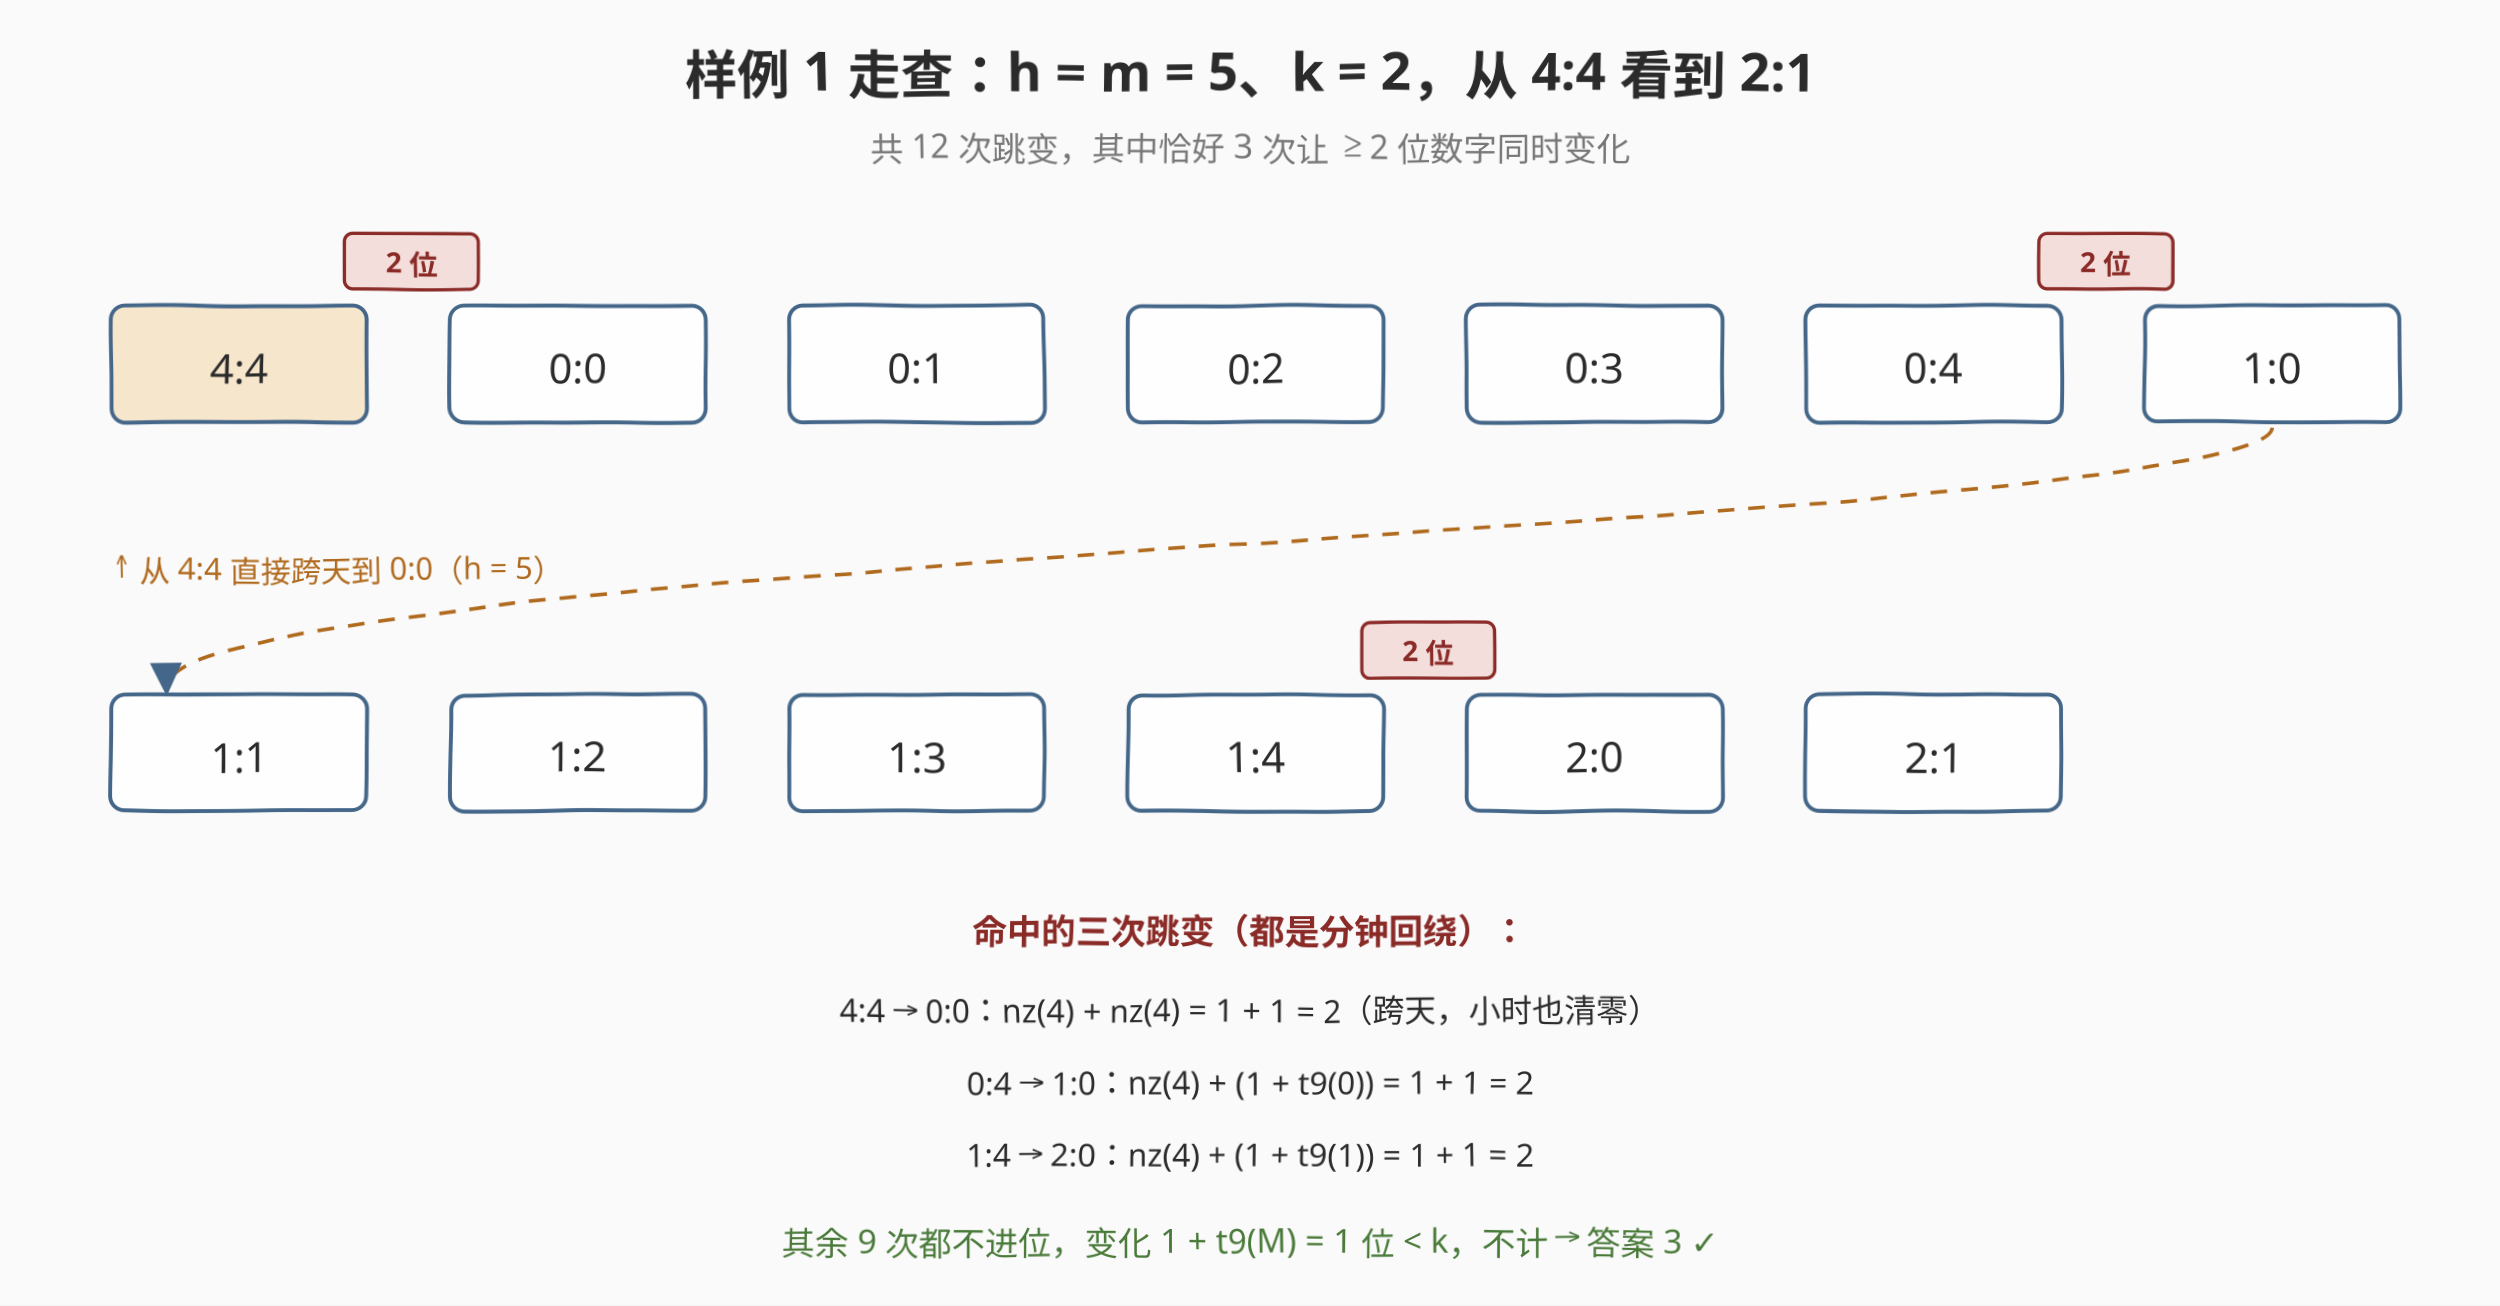
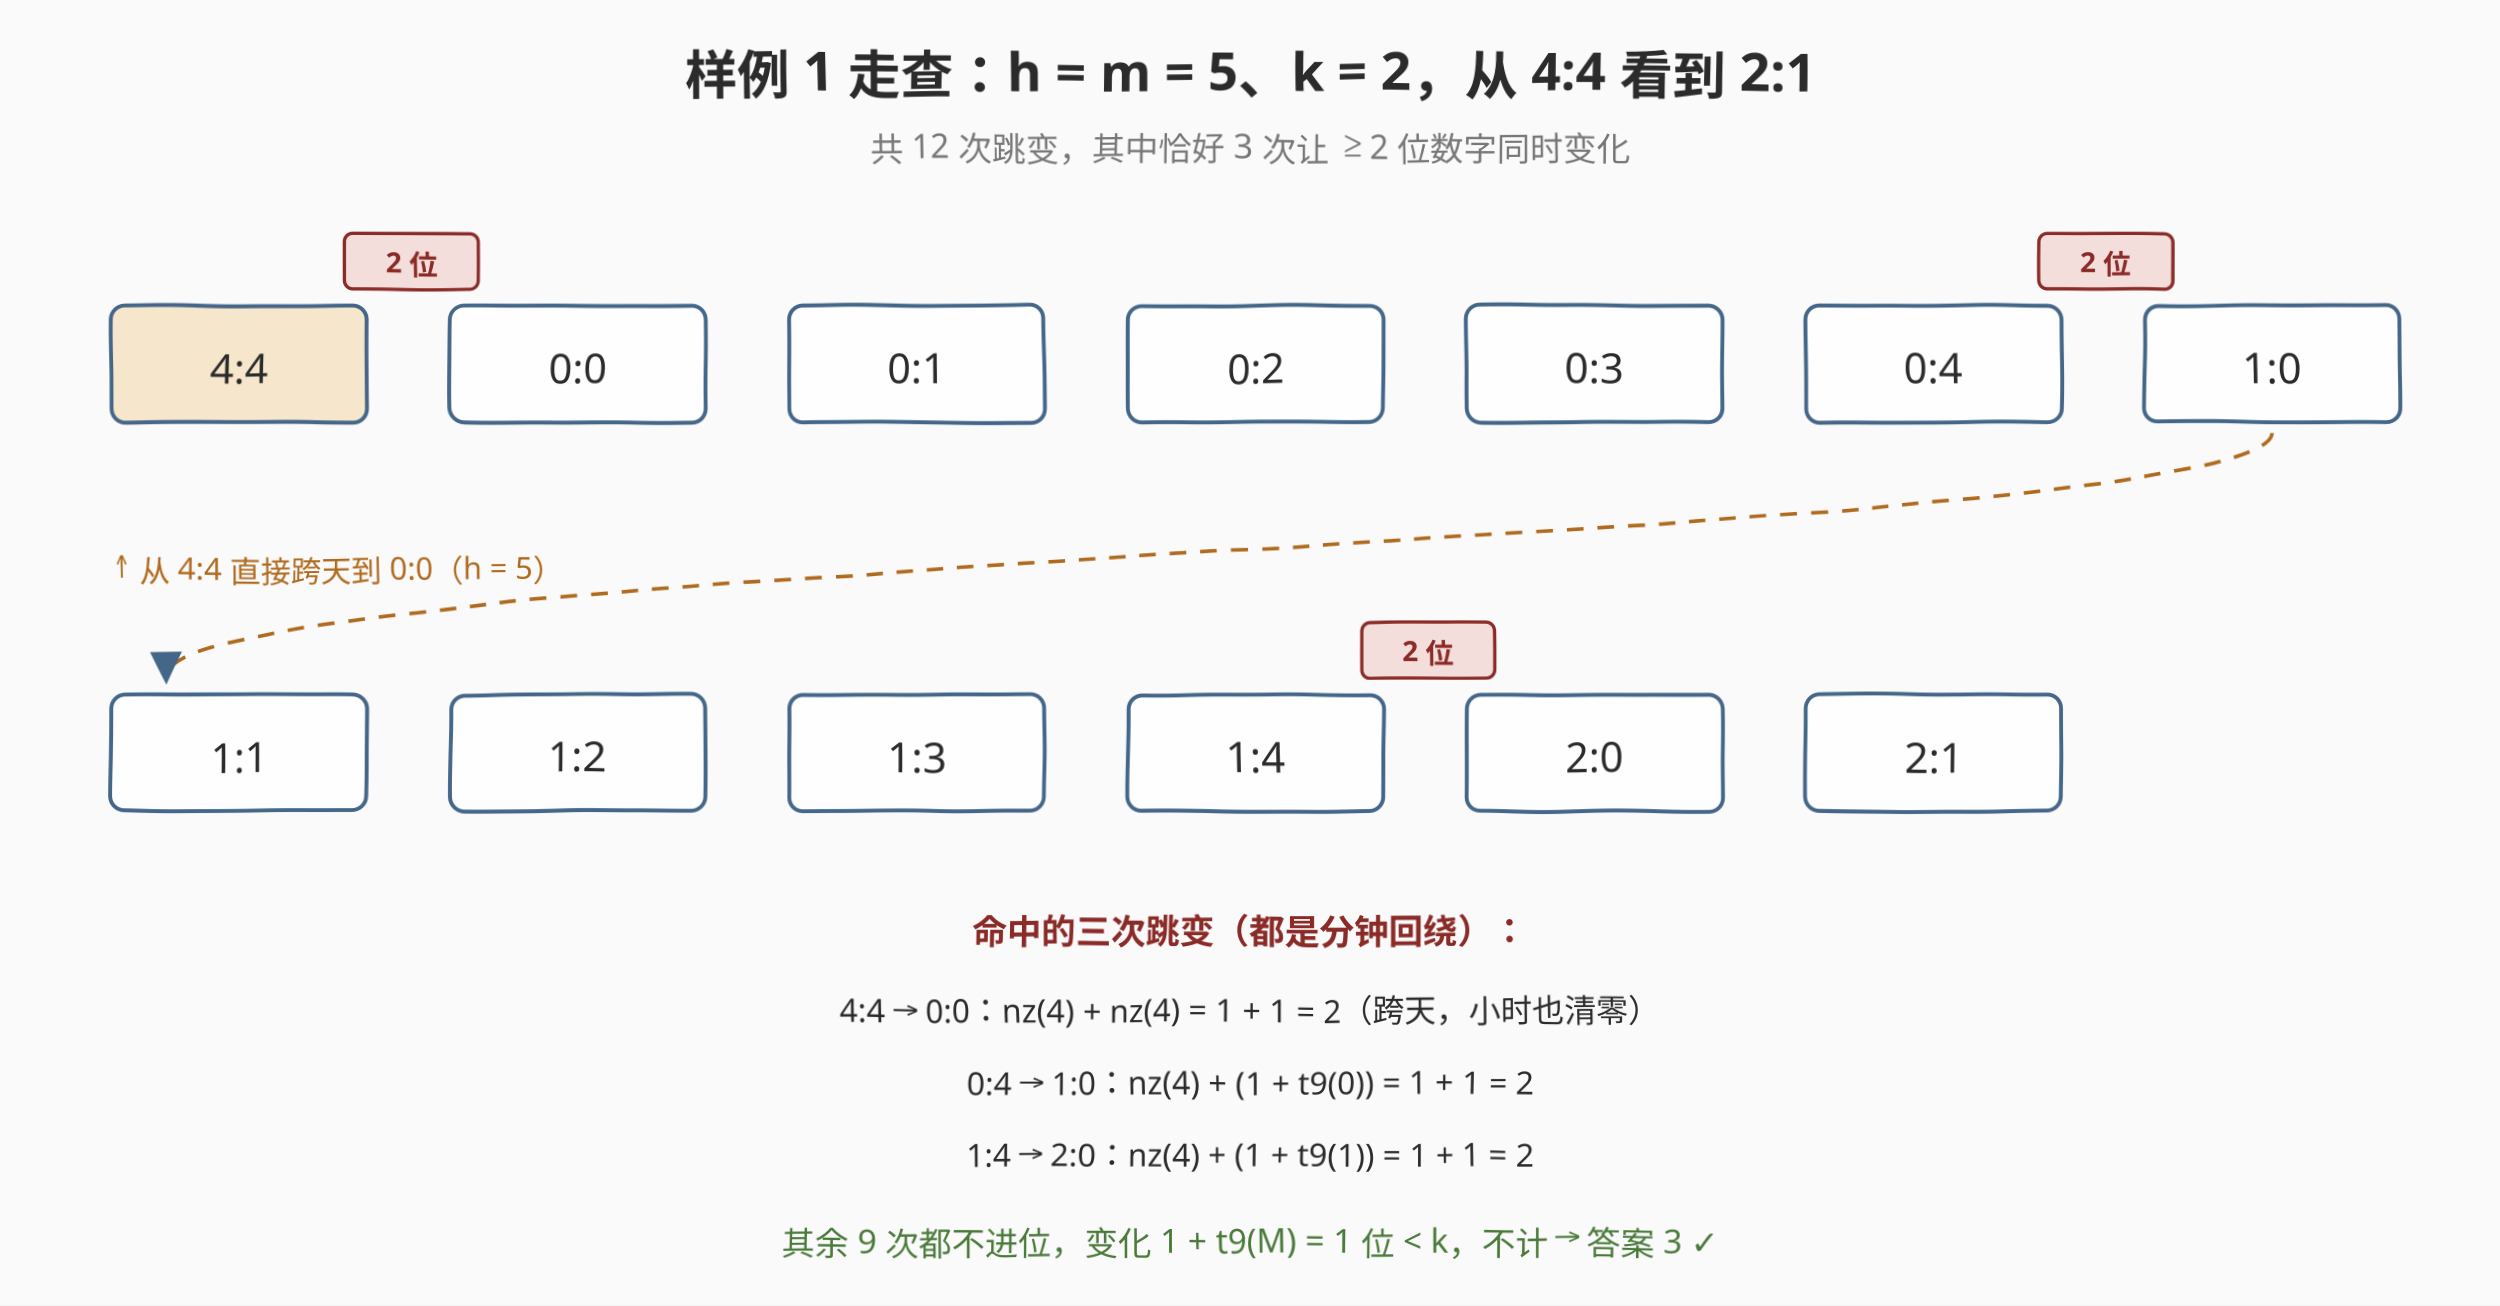
<svg xmlns="http://www.w3.org/2000/svg" width="900" height="470" viewBox="0 0 900 470" font-family="'Comic Sans MS','Marker Felt','Segoe UI','Kaiti SC',楷体,cursive">
  <defs>
    <filter id="rough2" x="-4%" y="-4%" width="108%" height="108%">
      <feTurbulence type="fractalNoise" baseFrequency="0.022" numOctaves="2" seed="19" />
      <feDisplacementMap in="SourceGraphic" scale="1.5" />
    </filter>
    <marker id="arr" markerWidth="9" markerHeight="9" refX="7" refY="4.5" orient="auto">
      <path d="M0,0 L9,4.5 L0,9 z" fill="#446688" />
    </marker>
  </defs>
  <rect width="900" height="470" fill="#fafafa" />
  <text x="450.0" y="34" text-anchor="middle" font-size="19" fill="#2b2b2b" font-weight="bold" filter="url(#rough2)">样例 1 走查：h = m = 5、k = 2，从 4:4 看到 2:1</text>
  <text x="450.0" y="58" text-anchor="middle" font-size="12" fill="#777777" filter="url(#rough2)">共 12 次跳变，其中恰好 3 次让 ≥2 位数字同时变化</text>
  <g filter="url(#rough2)">
    <rect x="40" y="110" width="92" height="42" rx="5" fill="#f6e3c4" fill-opacity="0.85" stroke="#446688" stroke-width="1.4" />
  </g>
  <text x="86" y="138" text-anchor="middle" font-size="15" fill="#2b2b2b" filter="url(#rough2)">4:4</text>
  <g filter="url(#rough2)">
    <line x1="134" y1="131" x2="160" y2="131" stroke="#446688" stroke-width="1.4" marker-end="url(#arr)" />
  </g>
  <g filter="url(#rough2)">
    <rect x="124" y="84" width="48" height="20" rx="3" fill="#f3d9d6" fill-opacity="0.85" stroke="#8a2b28" stroke-width="1.2" />
  </g>
  <text x="148" y="98" text-anchor="middle" font-size="10" fill="#8a2b28" font-weight="bold" filter="url(#rough2)">2 位</text>
  <g filter="url(#rough2)">
    <rect x="162" y="110" width="92" height="42" rx="5" fill="#ffffff" fill-opacity="0.85" stroke="#446688" stroke-width="1.4" />
  </g>
  <text x="208" y="138" text-anchor="middle" font-size="15" fill="#2b2b2b" filter="url(#rough2)">0:0</text>
  <g filter="url(#rough2)">
    <line x1="256" y1="131" x2="282" y2="131" stroke="#446688" stroke-width="1.4" marker-end="url(#arr)" />
  </g>
  <g filter="url(#rough2)">
    <rect x="284" y="110" width="92" height="42" rx="5" fill="#ffffff" fill-opacity="0.85" stroke="#446688" stroke-width="1.4" />
  </g>
  <text x="330" y="138" text-anchor="middle" font-size="15" fill="#2b2b2b" filter="url(#rough2)">0:1</text>
  <g filter="url(#rough2)">
    <line x1="378" y1="131" x2="404" y2="131" stroke="#446688" stroke-width="1.4" marker-end="url(#arr)" />
  </g>
  <g filter="url(#rough2)">
    <rect x="406" y="110" width="92" height="42" rx="5" fill="#ffffff" fill-opacity="0.85" stroke="#446688" stroke-width="1.4" />
  </g>
  <text x="452" y="138" text-anchor="middle" font-size="15" fill="#2b2b2b" filter="url(#rough2)">0:2</text>
  <g filter="url(#rough2)">
    <line x1="500" y1="131" x2="526" y2="131" stroke="#446688" stroke-width="1.4" marker-end="url(#arr)" />
  </g>
  <g filter="url(#rough2)">
    <rect x="528" y="110" width="92" height="42" rx="5" fill="#ffffff" fill-opacity="0.85" stroke="#446688" stroke-width="1.4" />
  </g>
  <text x="574" y="138" text-anchor="middle" font-size="15" fill="#2b2b2b" filter="url(#rough2)">0:3</text>
  <g filter="url(#rough2)">
    <line x1="622" y1="131" x2="648" y2="131" stroke="#446688" stroke-width="1.4" marker-end="url(#arr)" />
  </g>
  <g filter="url(#rough2)">
    <rect x="650" y="110" width="92" height="42" rx="5" fill="#ffffff" fill-opacity="0.85" stroke="#446688" stroke-width="1.4" />
  </g>
  <text x="696" y="138" text-anchor="middle" font-size="15" fill="#2b2b2b" filter="url(#rough2)">0:4</text>
  <g filter="url(#rough2)">
    <line x1="744" y1="131" x2="770" y2="131" stroke="#446688" stroke-width="1.4" marker-end="url(#arr)" />
  </g>
  <g filter="url(#rough2)">
    <rect x="734" y="84" width="48" height="20" rx="3" fill="#f3d9d6" fill-opacity="0.85" stroke="#8a2b28" stroke-width="1.2" />
  </g>
  <text x="758" y="98" text-anchor="middle" font-size="10" fill="#8a2b28" font-weight="bold" filter="url(#rough2)">2 位</text>
  <g filter="url(#rough2)">
    <rect x="772" y="110" width="92" height="42" rx="5" fill="#ffffff" fill-opacity="0.85" stroke="#446688" stroke-width="1.4" />
  </g>
  <text x="818" y="138" text-anchor="middle" font-size="15" fill="#2b2b2b" filter="url(#rough2)">1:0</text>
  <g filter="url(#rough2)">
    <rect x="40" y="250" width="92" height="42" rx="5" fill="#ffffff" fill-opacity="0.85" stroke="#446688" stroke-width="1.4" />
  </g>
  <text x="86" y="278" text-anchor="middle" font-size="15" fill="#2b2b2b" filter="url(#rough2)">1:1</text>
  <g filter="url(#rough2)">
    <line x1="134" y1="271" x2="160" y2="271" stroke="#446688" stroke-width="1.4" marker-end="url(#arr)" />
  </g>
  <g filter="url(#rough2)">
    <rect x="162" y="250" width="92" height="42" rx="5" fill="#ffffff" fill-opacity="0.85" stroke="#446688" stroke-width="1.4" />
  </g>
  <text x="208" y="278" text-anchor="middle" font-size="15" fill="#2b2b2b" filter="url(#rough2)">1:2</text>
  <g filter="url(#rough2)">
    <line x1="256" y1="271" x2="282" y2="271" stroke="#446688" stroke-width="1.4" marker-end="url(#arr)" />
  </g>
  <g filter="url(#rough2)">
    <rect x="284" y="250" width="92" height="42" rx="5" fill="#ffffff" fill-opacity="0.85" stroke="#446688" stroke-width="1.4" />
  </g>
  <text x="330" y="278" text-anchor="middle" font-size="15" fill="#2b2b2b" filter="url(#rough2)">1:3</text>
  <g filter="url(#rough2)">
    <line x1="378" y1="271" x2="404" y2="271" stroke="#446688" stroke-width="1.4" marker-end="url(#arr)" />
  </g>
  <g filter="url(#rough2)">
    <rect x="406" y="250" width="92" height="42" rx="5" fill="#ffffff" fill-opacity="0.85" stroke="#446688" stroke-width="1.4" />
  </g>
  <text x="452" y="278" text-anchor="middle" font-size="15" fill="#2b2b2b" filter="url(#rough2)">1:4</text>
  <g filter="url(#rough2)">
    <line x1="500" y1="271" x2="526" y2="271" stroke="#446688" stroke-width="1.4" marker-end="url(#arr)" />
  </g>
  <g filter="url(#rough2)">
    <rect x="490" y="224" width="48" height="20" rx="3" fill="#f3d9d6" fill-opacity="0.85" stroke="#8a2b28" stroke-width="1.2" />
  </g>
  <text x="514" y="238" text-anchor="middle" font-size="10" fill="#8a2b28" font-weight="bold" filter="url(#rough2)">2 位</text>
  <g filter="url(#rough2)">
    <rect x="528" y="250" width="92" height="42" rx="5" fill="#ffffff" fill-opacity="0.85" stroke="#446688" stroke-width="1.4" />
  </g>
  <text x="574" y="278" text-anchor="middle" font-size="15" fill="#2b2b2b" filter="url(#rough2)">2:0</text>
  <g filter="url(#rough2)">
    <line x1="622" y1="271" x2="648" y2="271" stroke="#446688" stroke-width="1.4" marker-end="url(#arr)" />
  </g>
  <g filter="url(#rough2)">
    <rect x="650" y="250" width="92" height="42" rx="5" fill="#ffffff" fill-opacity="0.85" stroke="#446688" stroke-width="1.4" />
  </g>
  <text x="696" y="278" text-anchor="middle" font-size="15" fill="#2b2b2b" filter="url(#rough2)">2:1</text>
  <text x="40" y="208" text-anchor="start" font-size="11" fill="#b06a1e" filter="url(#rough2)">↑ 从 4:4 直接跨天到 0:0（h = 5）</text>
  <g filter="url(#rough2)">
-     <path d="M 818 154 C 818 190, 60 200, 60 248" fill="none" stroke="#b06a1e" stroke-width="1.3" stroke-dasharray="6 5" marker-end="url(#arr)" />
+     <path d="M 818 156 C 818 196, 60 200, 60 244" fill="none" stroke="#b06a1e" stroke-width="1.3" stroke-dasharray="6 5" marker-end="url(#arr)" />
  </g>
  <text x="450" y="340" text-anchor="middle" font-size="12.5" fill="#8a2b28" font-weight="bold" filter="url(#rough2)">命中的三次跳变（都是分钟回绕）：</text>
  <text x="450" y="368" text-anchor="middle" font-size="11.5" fill="#2b2b2b" filter="url(#rough2)">4:4 → 0:0：nz(4) + nz(4) = 1 + 1 = 2（跨天，小时也清零）</text>
  <text x="450" y="394" text-anchor="middle" font-size="11.5" fill="#2b2b2b" filter="url(#rough2)">0:4 → 1:0：nz(4) + (1 + t9(0)) = 1 + 1 = 2</text>
  <text x="450" y="420" text-anchor="middle" font-size="11.5" fill="#2b2b2b" filter="url(#rough2)">1:4 → 2:0：nz(4) + (1 + t9(1)) = 1 + 1 = 2</text>
  <text x="450" y="452" text-anchor="middle" font-size="12" fill="#4a7a3a" filter="url(#rough2)">其余 9 次都不进位，变化 1 + t9(M) = 1 位 &lt; k，不计 → 答案 3 ✓</text>
</svg>
